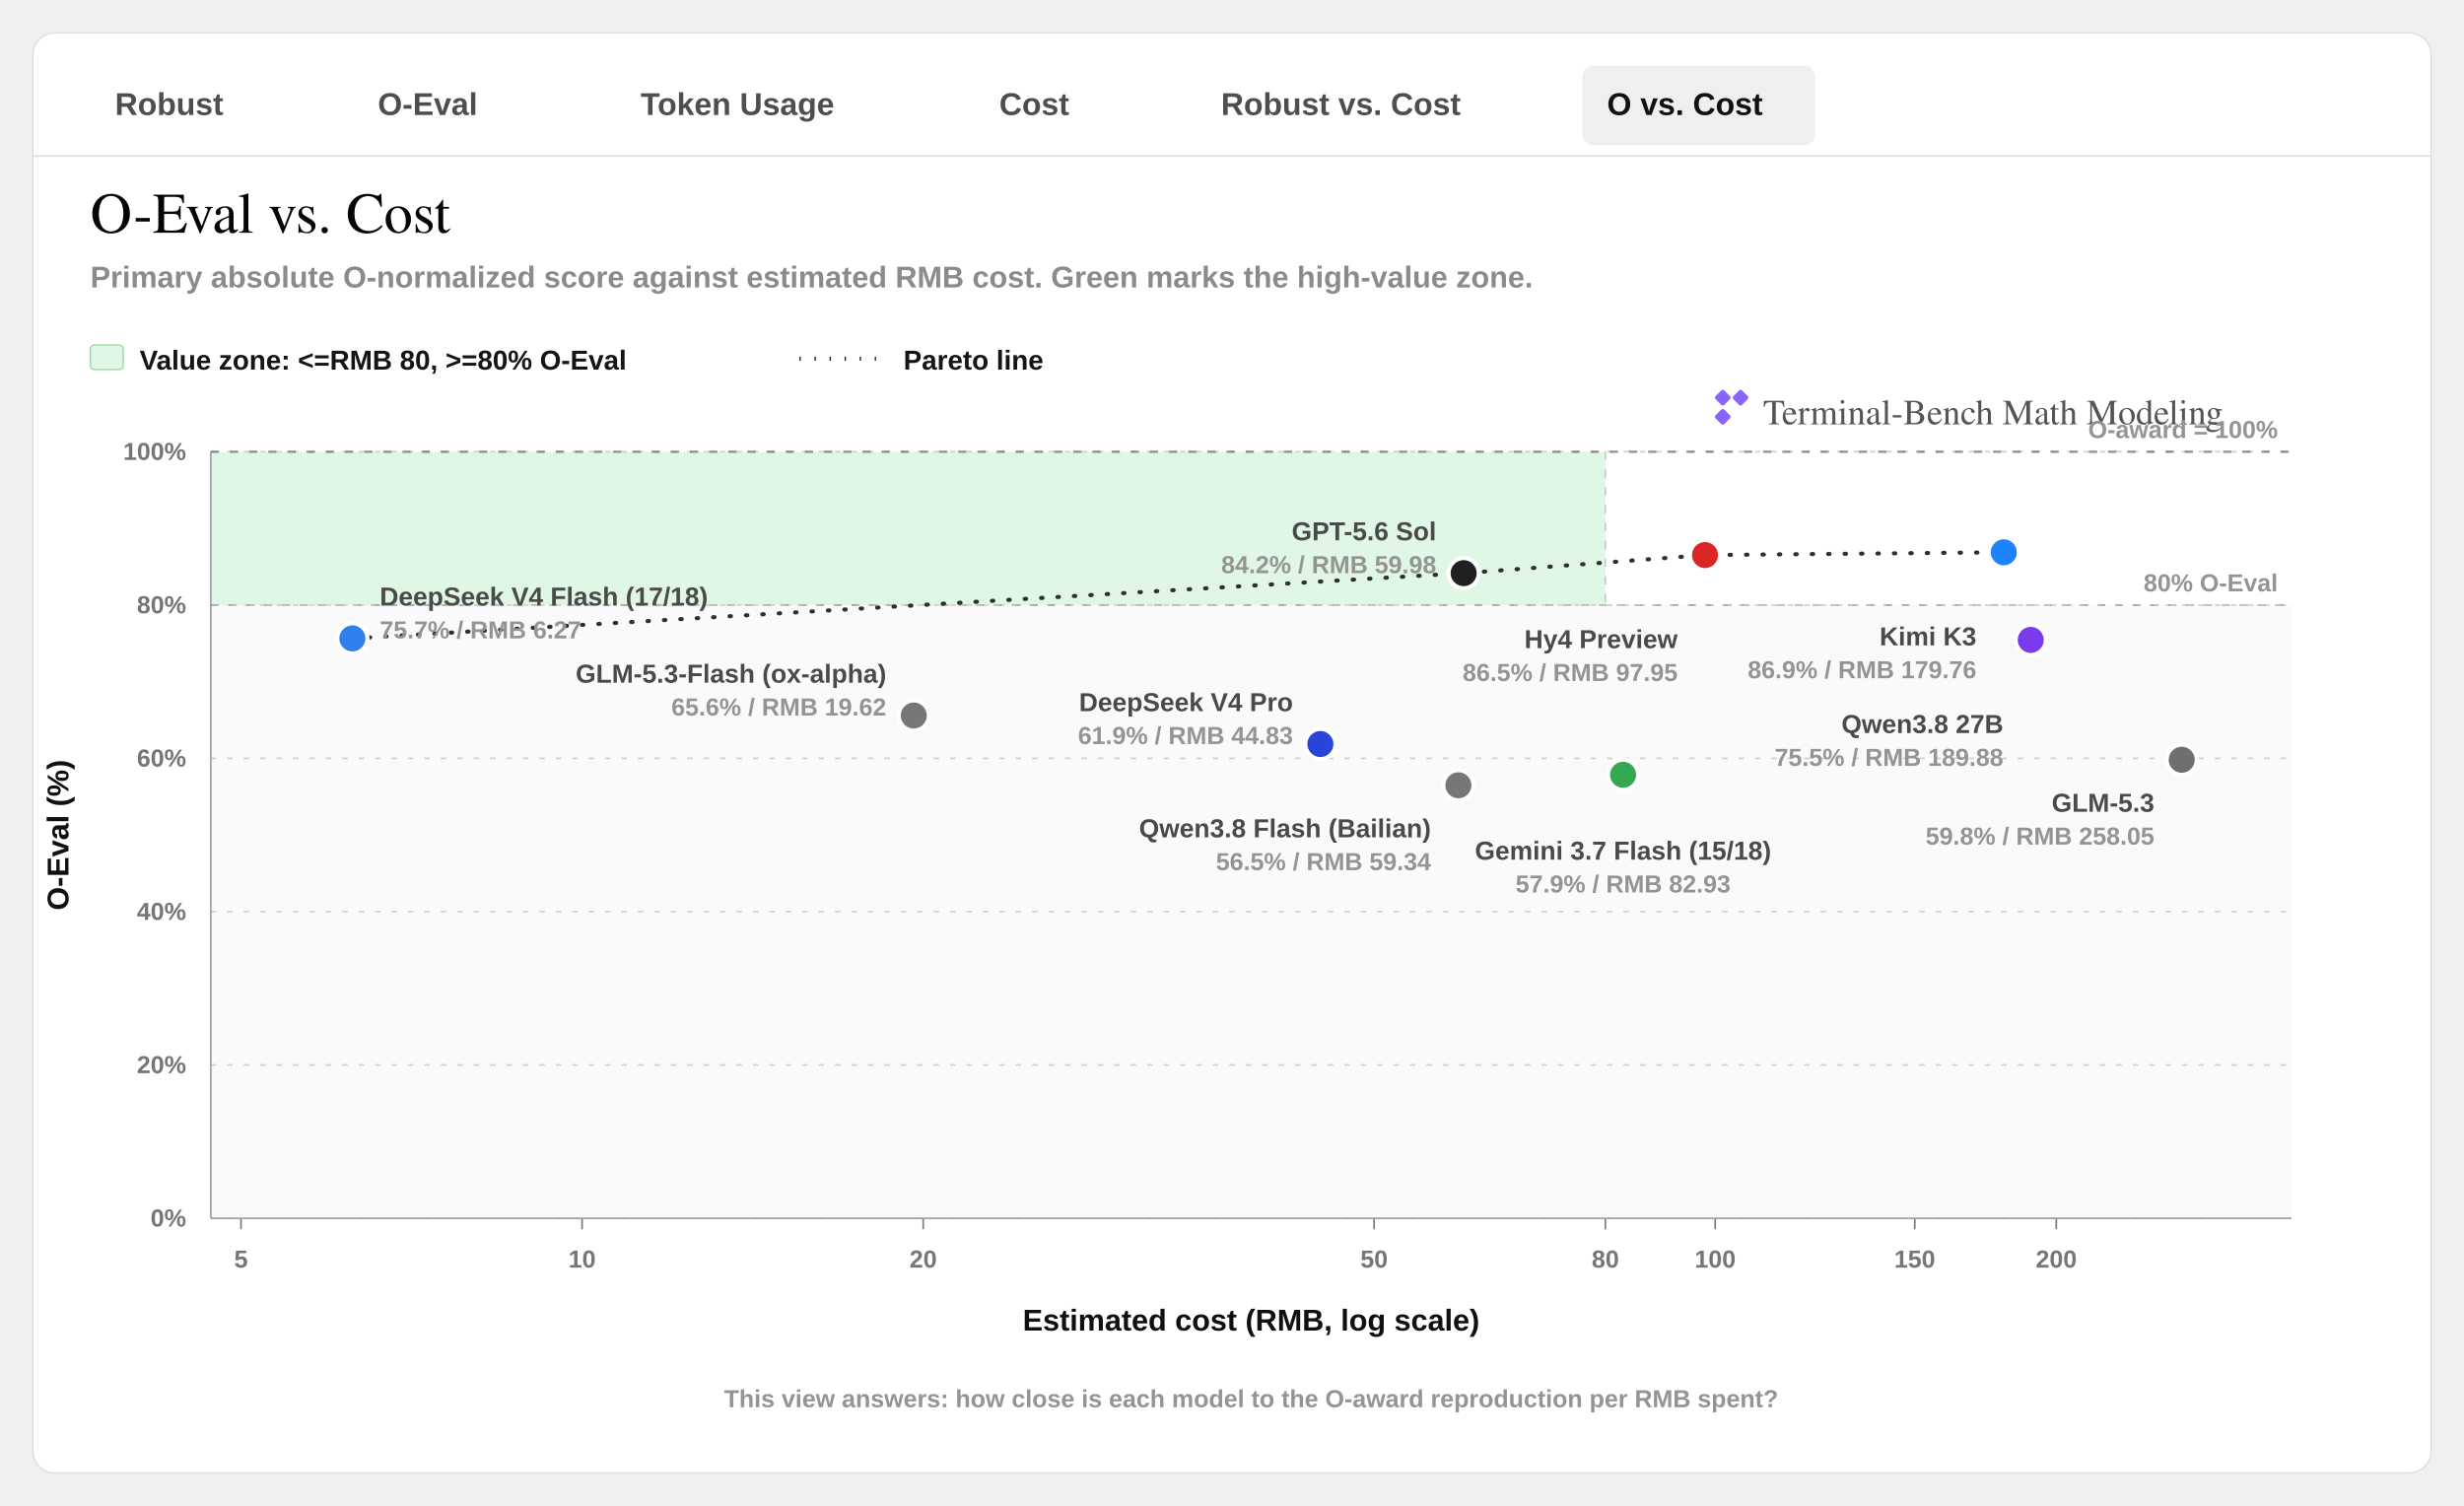
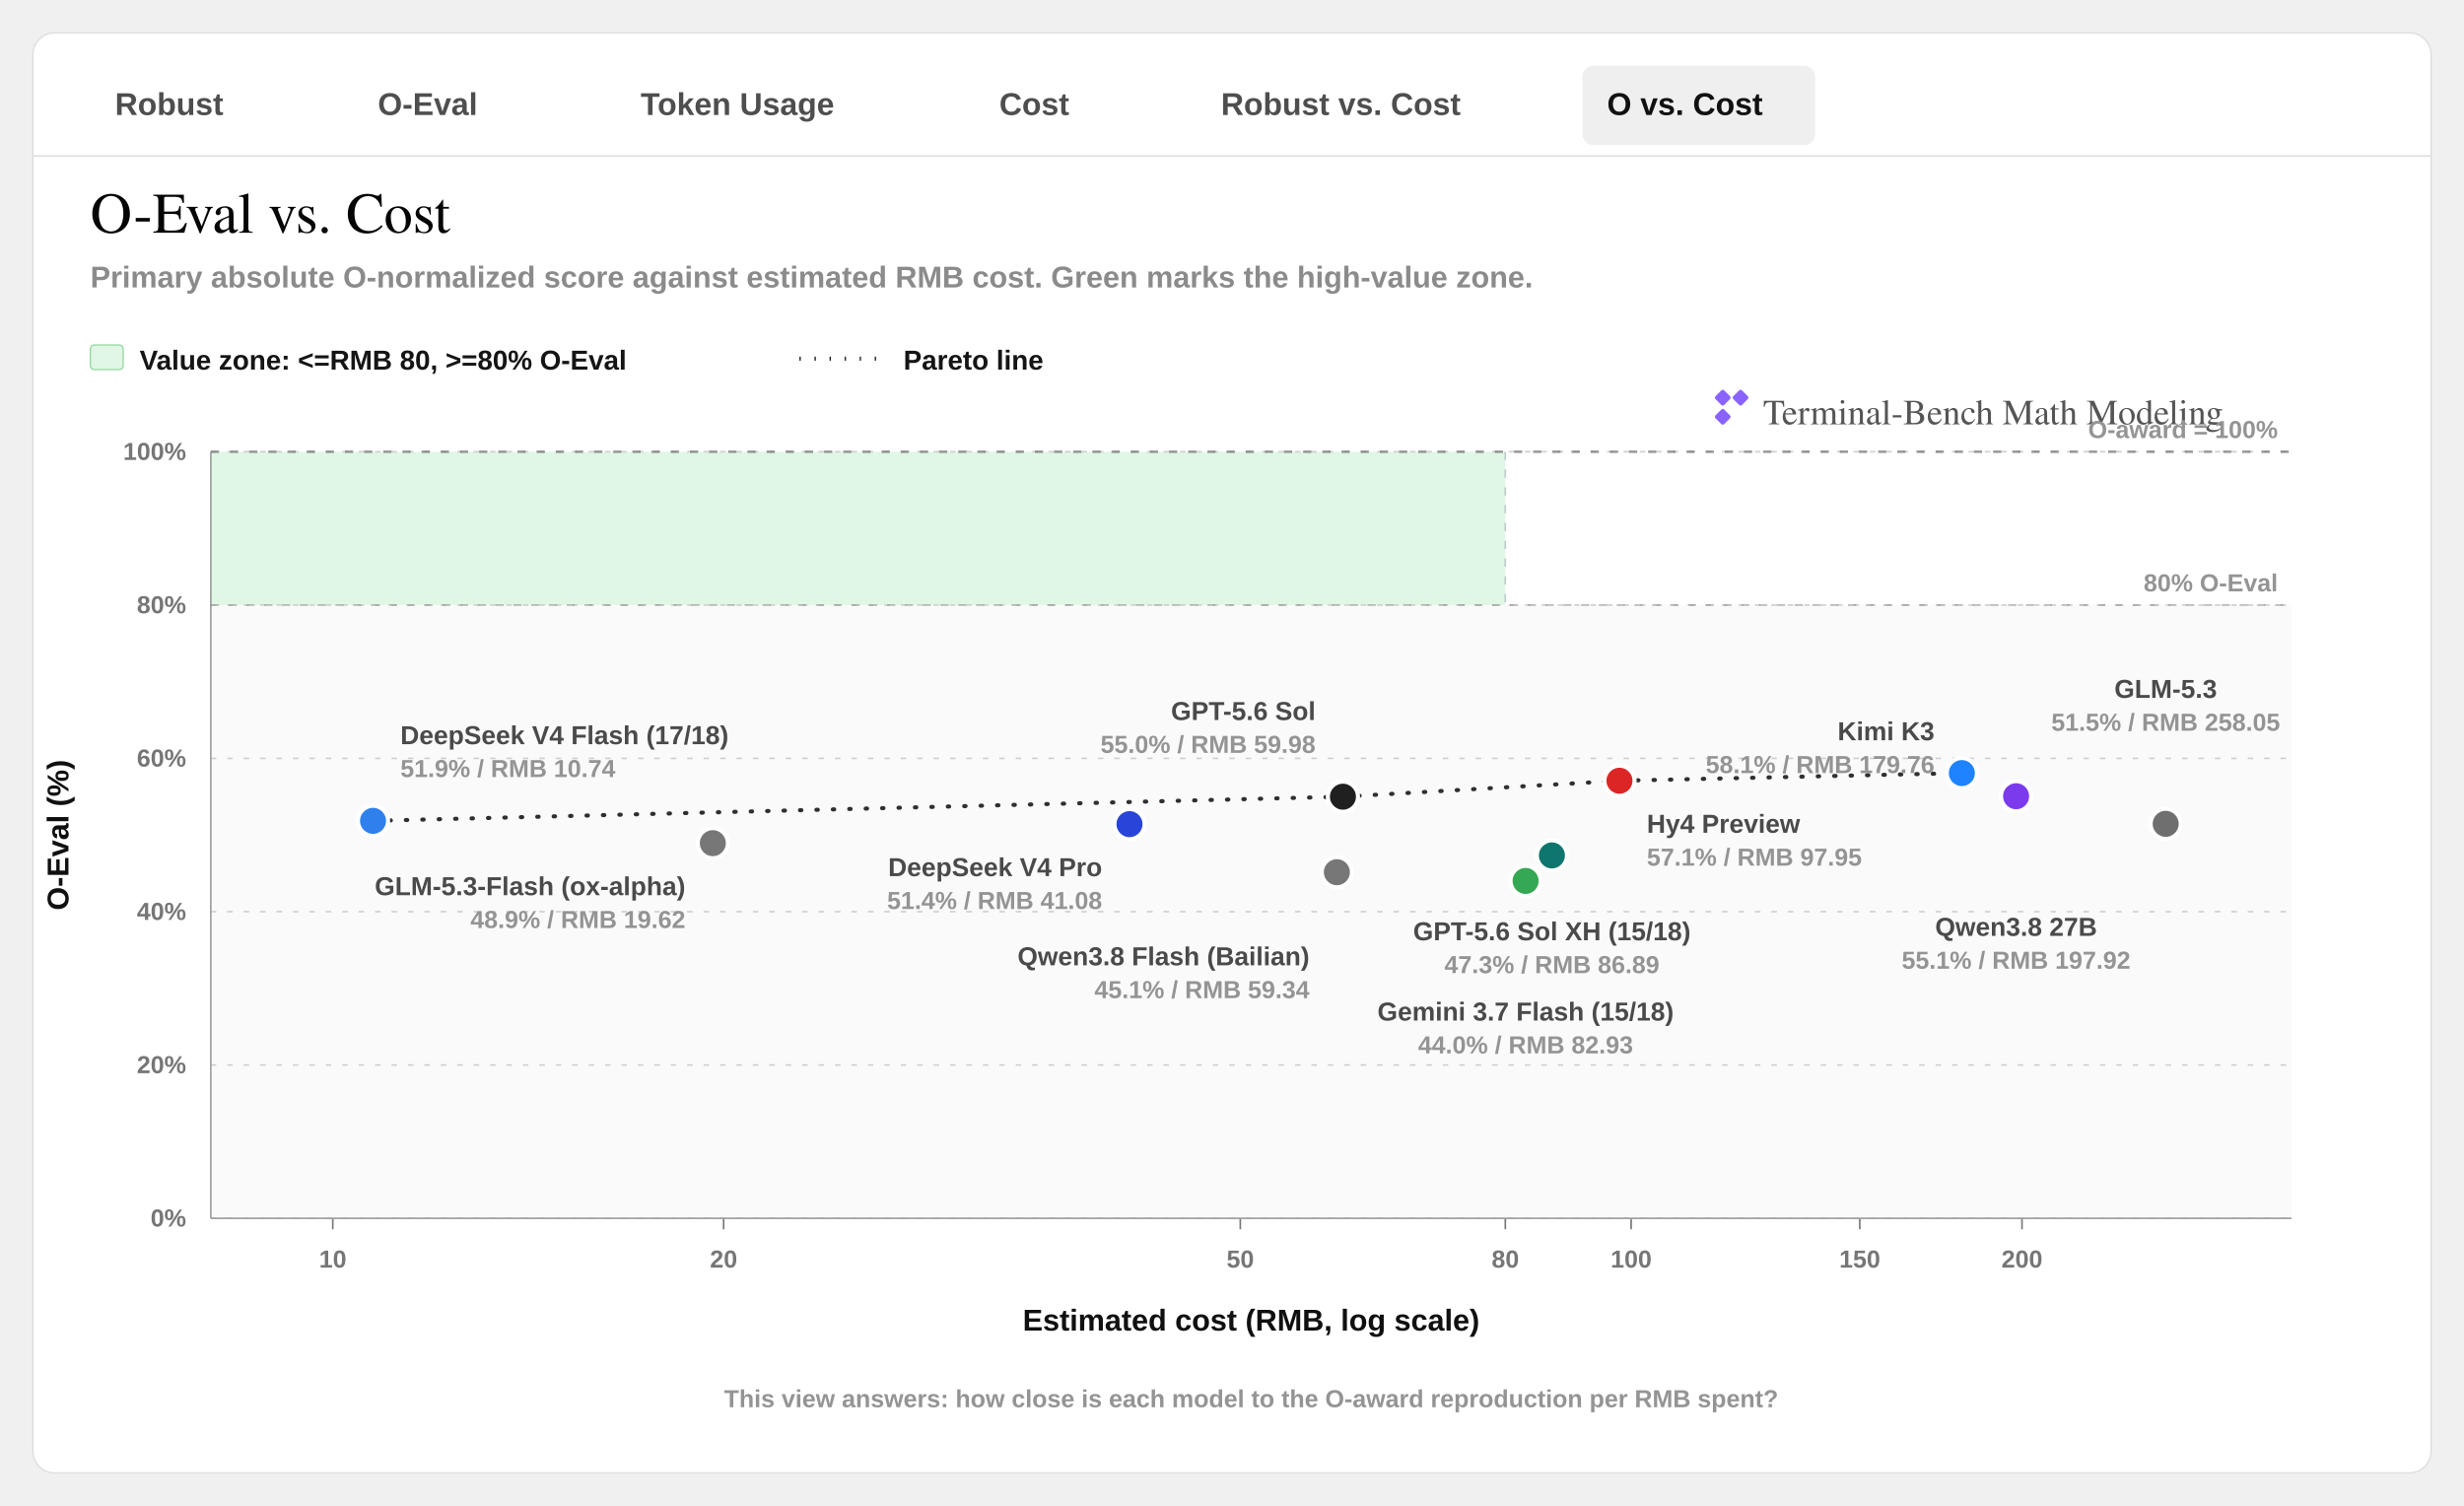
<svg xmlns="http://www.w3.org/2000/svg" width="1800" height="1100" viewBox="0 0 1800 1100" role="img">
  <style>
      .title { font-family: Georgia, Times, serif; font-size: 42px; fill: #050505; }
      .subtitle { font-family: Arial, Helvetica, sans-serif; font-size: 22px; fill: #8b8b8b; font-weight: 650; }
      .tab { font-family: Arial, Helvetica, sans-serif; font-size: 23px; fill: #4e4e4e; font-weight: 760; }
      .tab-active { fill: #111111; }
      .axis { font-family: Arial, Helvetica, sans-serif; font-size: 18px; fill: #767676; font-weight: 600; }
      .axis-title { font-family: Arial, Helvetica, sans-serif; font-size: 22px; fill: #101010; font-weight: 720; }
      .legend { font-family: Arial, Helvetica, sans-serif; font-size: 20px; fill: #151515; font-weight: 680; }
      .x-label { font-family: Arial, Helvetica, sans-serif; font-size: 18px; fill: #151515; font-weight: 650; }
      .bar-label { font-family: Arial, Helvetica, sans-serif; font-size: 22px; fill: #ffffff; font-weight: 800; }
      .top-label { font-family: Arial, Helvetica, sans-serif; font-size: 19px; fill: #939393; font-weight: 750; }
      .small-note { font-family: Arial, Helvetica, sans-serif; font-size: 18px; fill: #949494; font-weight: 650; }
      .point-label { font-family: Arial, Helvetica, sans-serif; font-size: 19px; fill: #4a4a4a; font-weight: 700; }
      .brand { font-family: Georgia, Times, serif; font-size: 26px; fill: #555555; }
    </style>
  <rect x="24.00" y="24.00" width="1752.00" height="1052.00" fill="#ffffff" stroke="#dddddd" rx="16.00" />
  <text x="84.00" y="84.00" text-anchor="start" class="tab">Robust</text>
  <text x="276.00" y="84.00" text-anchor="start" class="tab">O-Eval</text>
  <text x="468.00" y="84.00" text-anchor="start" class="tab">Token Usage</text>
  <text x="730.00" y="84.00" text-anchor="start" class="tab">Cost</text>
  <text x="892.00" y="84.00" text-anchor="start" class="tab">Robust vs. Cost</text>
  <rect x="1156.00" y="48.00" width="170.00" height="58.00" fill="#efefef" rx="8.00" />
  <text x="1174.00" y="84.00" text-anchor="start" class="tab tab-active">O vs. Cost</text>
  <line x1="24.00" y1="114.00" x2="1776.00" y2="114.00" stroke="#dddddd" stroke-width="1.20" />
  <text x="66.00" y="170.00" text-anchor="start" class="title">O-Eval vs. Cost</text>
  <text x="66.00" y="210.00" text-anchor="start" class="subtitle">Primary absolute O-normalized score against estimated RMB cost. Green marks the high-value zone.</text>
  <rect x="66.00" y="252.00" width="24.00" height="18.00" fill="#dff7e4" stroke="#98d9a5" rx="3.00" />
  <text x="102.00" y="270.00" text-anchor="start" class="legend">Value zone: &lt;=RMB 80, &gt;=80% O-Eval</text>
  <line x1="584.00" y1="262.00" x2="644.00" y2="262.00" stroke="#222222" stroke-width="3.00" stroke-dasharray="1 10" />
  <text x="660.00" y="270.00" text-anchor="start" class="legend">Pareto line</text>
  <rect x="1254.00" y="286.00" width="9" height="9" rx="1.5" fill="#8a63ff" transform="rotate(-45 1258.50 290.50)" />
  <rect x="1267.00" y="286.00" width="9" height="9" rx="1.5" fill="#8a63ff" transform="rotate(-45 1271.50 290.50)" />
  <rect x="1254.00" y="300.00" width="9" height="9" rx="1.5" fill="#8a63ff" transform="rotate(-45 1258.50 304.50)" />
  <text x="1288.00" y="310.00" text-anchor="start" class="brand">Terminal-Bench Math Modeling</text>
-   <rect x="154.00" y="330.00" width="1018.77" height="112.00" fill="#dff7e4" />
-   <line x1="1172.77" y1="330.00" x2="1172.77" y2="890.00" stroke="#9ca3af" stroke-width="1.20" stroke-dasharray="6 7" opacity="0.550" />
+   <rect x="154.00" y="330.00" width="945.67" height="112.00" fill="#dff7e4" />
+   <line x1="1099.67" y1="330.00" x2="1099.67" y2="890.00" stroke="#9ca3af" stroke-width="1.20" stroke-dasharray="6 7" opacity="0.550" />
  <rect x="154.00" y="442.00" width="1520.00" height="448.00" fill="#fafafa" />
  <line x1="154.00" y1="890.00" x2="1674.00" y2="890.00" stroke="#cfcfcf" stroke-width="1.20" stroke-dasharray="4 8" />
  <text x="136.00" y="896.00" text-anchor="end" class="axis">0%</text>
  <line x1="154.00" y1="778.00" x2="1674.00" y2="778.00" stroke="#cfcfcf" stroke-width="1.20" stroke-dasharray="4 8" />
  <text x="136.00" y="784.00" text-anchor="end" class="axis">20%</text>
  <line x1="154.00" y1="666.00" x2="1674.00" y2="666.00" stroke="#cfcfcf" stroke-width="1.20" stroke-dasharray="4 8" />
  <text x="136.00" y="672.00" text-anchor="end" class="axis">40%</text>
  <line x1="154.00" y1="554.00" x2="1674.00" y2="554.00" stroke="#cfcfcf" stroke-width="1.20" stroke-dasharray="4 8" />
  <text x="136.00" y="560.00" text-anchor="end" class="axis">60%</text>
  <line x1="154.00" y1="442.00" x2="1674.00" y2="442.00" stroke="#cfcfcf" stroke-width="1.20" stroke-dasharray="4 8" />
  <text x="136.00" y="448.00" text-anchor="end" class="axis">80%</text>
  <line x1="154.00" y1="330.00" x2="1674.00" y2="330.00" stroke="#cfcfcf" stroke-width="1.20" stroke-dasharray="4 8" />
  <text x="136.00" y="336.00" text-anchor="end" class="axis">100%</text>
-   <line x1="176.05" y1="890.00" x2="176.05" y2="898.00" stroke="#777777" stroke-width="1.20" />
-   <text x="176.05" y="926.00" text-anchor="middle" class="axis">5</text>
-   <line x1="425.23" y1="890.00" x2="425.23" y2="898.00" stroke="#777777" stroke-width="1.20" />
-   <text x="425.23" y="926.00" text-anchor="middle" class="axis">10</text>
-   <line x1="674.41" y1="890.00" x2="674.41" y2="898.00" stroke="#777777" stroke-width="1.20" />
-   <text x="674.41" y="926.00" text-anchor="middle" class="axis">20</text>
-   <line x1="1003.81" y1="890.00" x2="1003.81" y2="898.00" stroke="#777777" stroke-width="1.20" />
-   <text x="1003.81" y="926.00" text-anchor="middle" class="axis">50</text>
-   <line x1="1172.77" y1="890.00" x2="1172.77" y2="898.00" stroke="#777777" stroke-width="1.20" />
-   <text x="1172.77" y="926.00" text-anchor="middle" class="axis">80</text>
-   <line x1="1252.99" y1="890.00" x2="1252.99" y2="898.00" stroke="#777777" stroke-width="1.20" />
-   <text x="1252.99" y="926.00" text-anchor="middle" class="axis">100</text>
-   <line x1="1398.75" y1="890.00" x2="1398.75" y2="898.00" stroke="#777777" stroke-width="1.20" />
-   <text x="1398.75" y="926.00" text-anchor="middle" class="axis">150</text>
-   <line x1="1502.17" y1="890.00" x2="1502.17" y2="898.00" stroke="#777777" stroke-width="1.20" />
-   <text x="1502.17" y="926.00" text-anchor="middle" class="axis">200</text>
+   <line x1="243.10" y1="890.00" x2="243.10" y2="898.00" stroke="#777777" stroke-width="1.20" />
+   <text x="243.10" y="926.00" text-anchor="middle" class="axis">10</text>
+   <line x1="528.62" y1="890.00" x2="528.62" y2="898.00" stroke="#777777" stroke-width="1.20" />
+   <text x="528.62" y="926.00" text-anchor="middle" class="axis">20</text>
+   <line x1="906.06" y1="890.00" x2="906.06" y2="898.00" stroke="#777777" stroke-width="1.20" />
+   <text x="906.06" y="926.00" text-anchor="middle" class="axis">50</text>
+   <line x1="1099.67" y1="890.00" x2="1099.67" y2="898.00" stroke="#777777" stroke-width="1.20" />
+   <text x="1099.67" y="926.00" text-anchor="middle" class="axis">80</text>
+   <line x1="1191.59" y1="890.00" x2="1191.59" y2="898.00" stroke="#777777" stroke-width="1.20" />
+   <text x="1191.59" y="926.00" text-anchor="middle" class="axis">100</text>
+   <line x1="1358.61" y1="890.00" x2="1358.61" y2="898.00" stroke="#777777" stroke-width="1.20" />
+   <text x="1358.61" y="926.00" text-anchor="middle" class="axis">150</text>
+   <line x1="1477.11" y1="890.00" x2="1477.11" y2="898.00" stroke="#777777" stroke-width="1.20" />
+   <text x="1477.11" y="926.00" text-anchor="middle" class="axis">200</text>
  <line x1="154.00" y1="890.00" x2="1674.00" y2="890.00" stroke="#9e9e9e" stroke-width="1.20" />
  <line x1="154.00" y1="330.00" x2="154.00" y2="890.00" stroke="#9e9e9e" stroke-width="1.20" />
  <text x="914.00" y="972.00" text-anchor="middle" class="axis-title">Estimated cost (RMB, log scale)</text>
  <text x="50.00" y="610.00" text-anchor="middle" class="axis-title" transform="rotate(-90 50.00 610.00)">O-Eval (%)</text>
  <line x1="154.00" y1="442.00" x2="1674.00" y2="442.00" stroke="#808080" stroke-width="1.20" stroke-dasharray="6 7" opacity="0.550" />
  <line x1="154.00" y1="330.00" x2="1674.00" y2="330.00" stroke="#777777" stroke-width="1.80" stroke-dasharray="6 8" opacity="0.750" />
  <text x="1664.00" y="320.00" text-anchor="end" class="small-note">O-award = 100%</text>
  <text x="1664.00" y="432.00" text-anchor="end" class="small-note">80% O-Eval</text>
-   <path d="M 257.42 466.36 L 1069.23 418.70 L 1245.54 405.49 L 1463.81 403.47" fill="none" stroke="#2f2f2f" stroke-width="3.00" stroke-dasharray="1 11" stroke-linecap="round" />
-   <circle cx="257.42" cy="466.36" r="11.00" fill="#2f80ed" stroke="#ffffff" stroke-width="3.00" />
-   <text x="277.42" y="442.36" text-anchor="start" class="point-label">DeepSeek V4 Flash (17/18)</text>
-   <text x="277.42" y="466.36" text-anchor="start" class="small-note">75.7% / RMB 6.27</text>
-   <circle cx="964.57" cy="543.53" r="11.00" fill="#2945d9" stroke="#ffffff" stroke-width="3.00" />
-   <text x="944.57" y="519.53" text-anchor="end" class="point-label">DeepSeek V4 Pro</text>
-   <text x="944.57" y="543.53" text-anchor="end" class="small-note">61.9% / RMB 44.83</text>
-   <circle cx="1593.78" cy="555.01" r="11.00" fill="#6f6f6f" stroke="#ffffff" stroke-width="3.00" />
-   <text x="1573.78" y="593.01" text-anchor="end" class="point-label">GLM-5.3</text>
-   <text x="1573.78" y="617.01" text-anchor="end" class="small-note">59.8% / RMB 258.05</text>
-   <circle cx="1069.23" cy="418.70" r="11.00" fill="#202020" stroke="#ffffff" stroke-width="3.00" />
-   <text x="1049.23" y="394.70" text-anchor="end" class="point-label">GPT-5.6 Sol</text>
-   <text x="1049.23" y="418.70" text-anchor="end" class="small-note">84.2% / RMB 59.98</text>
-   <circle cx="1463.81" cy="403.47" r="11.00" fill="#1f83ff" stroke="#ffffff" stroke-width="3.00" />
-   <text x="1443.81" y="471.47" text-anchor="end" class="point-label">Kimi K3</text>
-   <text x="1443.81" y="495.47" text-anchor="end" class="small-note">86.9% / RMB 179.76</text>
-   <circle cx="1185.70" cy="565.98" r="11.00" fill="#34a853" stroke="#ffffff" stroke-width="3.00" />
-   <text x="1185.70" y="627.98" text-anchor="middle" class="point-label">Gemini 3.7 Flash (15/18)</text>
-   <text x="1185.70" y="651.98" text-anchor="middle" class="small-note">57.9% / RMB 82.93</text>
-   <circle cx="1483.50" cy="467.48" r="11.00" fill="#7c3aed" stroke="#ffffff" stroke-width="3.00" />
-   <text x="1463.50" y="535.48" text-anchor="end" class="point-label">Qwen3.8 27B</text>
-   <text x="1463.50" y="559.48" text-anchor="end" class="small-note">75.5% / RMB 189.88</text>
-   <circle cx="667.52" cy="522.70" r="11.00" fill="#777777" stroke="#ffffff" stroke-width="3.00" />
-   <text x="647.52" y="498.70" text-anchor="end" class="point-label">GLM-5.3-Flash (ox-alpha)</text>
-   <text x="647.52" y="522.70" text-anchor="end" class="small-note">65.6% / RMB 19.62</text>
-   <circle cx="1065.38" cy="573.66" r="11.00" fill="#777777" stroke="#ffffff" stroke-width="3.00" />
-   <text x="1045.38" y="611.66" text-anchor="end" class="point-label">Qwen3.8 Flash (Bailian)</text>
-   <text x="1045.38" y="635.66" text-anchor="end" class="small-note">56.5% / RMB 59.34</text>
-   <circle cx="1245.54" cy="405.49" r="11.00" fill="#dc2626" stroke="#ffffff" stroke-width="3.00" />
-   <text x="1225.54" y="473.49" text-anchor="end" class="point-label">Hy4 Preview</text>
-   <text x="1225.54" y="497.49" text-anchor="end" class="small-note">86.5% / RMB 97.95</text>
+   <path d="M 272.50 599.64 L 981.03 582.00 L 1183.05 570.35 L 1433.16 564.75" fill="none" stroke="#2f2f2f" stroke-width="3.00" stroke-dasharray="1 11" stroke-linecap="round" />
+   <circle cx="272.50" cy="599.64" r="11.00" fill="#2f80ed" stroke="#ffffff" stroke-width="3.00" />
+   <text x="292.50" y="543.64" text-anchor="start" class="point-label">DeepSeek V4 Flash (17/18)</text>
+   <text x="292.50" y="567.64" text-anchor="start" class="small-note">51.9% / RMB 10.74</text>
+   <circle cx="825.12" cy="602.05" r="11.00" fill="#2945d9" stroke="#ffffff" stroke-width="3.00" />
+   <text x="805.12" y="640.05" text-anchor="end" class="point-label">DeepSeek V4 Pro</text>
+   <text x="805.12" y="664.05" text-anchor="end" class="small-note">51.4% / RMB 41.08</text>
+   <circle cx="1582.08" cy="601.82" r="11.00" fill="#6f6f6f" stroke="#ffffff" stroke-width="3.00" />
+   <text x="1582.08" y="509.82" text-anchor="middle" class="point-label">GLM-5.3</text>
+   <text x="1582.08" y="533.82" text-anchor="middle" class="small-note">51.5% / RMB 258.05</text>
+   <circle cx="981.03" cy="582.00" r="11.00" fill="#202020" stroke="#ffffff" stroke-width="3.00" />
+   <text x="961.03" y="526.00" text-anchor="end" class="point-label">GPT-5.6 Sol</text>
+   <text x="961.03" y="550.00" text-anchor="end" class="small-note">55.0% / RMB 59.98</text>
+   <circle cx="1133.70" cy="624.90" r="11.00" fill="#0f766e" stroke="#ffffff" stroke-width="3.00" />
+   <text x="1133.70" y="686.90" text-anchor="middle" class="point-label">GPT-5.6 Sol XH (15/18)</text>
+   <text x="1133.70" y="710.90" text-anchor="middle" class="small-note">47.3% / RMB 86.89</text>
+   <circle cx="1433.16" cy="564.75" r="11.00" fill="#1f83ff" stroke="#ffffff" stroke-width="3.00" />
+   <text x="1413.16" y="540.75" text-anchor="end" class="point-label">Kimi K3</text>
+   <text x="1413.16" y="564.75" text-anchor="end" class="small-note">58.1% / RMB 179.76</text>
+   <circle cx="1114.48" cy="643.54" r="11.00" fill="#34a853" stroke="#ffffff" stroke-width="3.00" />
+   <text x="1114.48" y="745.54" text-anchor="middle" class="point-label">Gemini 3.7 Flash (15/18)</text>
+   <text x="1114.48" y="769.54" text-anchor="middle" class="small-note">44.0% / RMB 82.93</text>
+   <circle cx="1472.80" cy="581.66" r="11.00" fill="#7c3aed" stroke="#ffffff" stroke-width="3.00" />
+   <text x="1472.80" y="683.66" text-anchor="middle" class="point-label">Qwen3.8 27B</text>
+   <text x="1472.80" y="707.66" text-anchor="middle" class="small-note">55.1% / RMB 197.92</text>
+   <circle cx="520.72" cy="615.94" r="11.00" fill="#777777" stroke="#ffffff" stroke-width="3.00" />
+   <text x="500.72" y="653.94" text-anchor="end" class="point-label">GLM-5.3-Flash (ox-alpha)</text>
+   <text x="500.72" y="677.94" text-anchor="end" class="small-note">48.9% / RMB 19.62</text>
+   <circle cx="976.61" cy="637.16" r="11.00" fill="#777777" stroke="#ffffff" stroke-width="3.00" />
+   <text x="956.61" y="705.16" text-anchor="end" class="point-label">Qwen3.8 Flash (Bailian)</text>
+   <text x="956.61" y="729.16" text-anchor="end" class="small-note">45.1% / RMB 59.34</text>
+   <circle cx="1183.05" cy="570.35" r="11.00" fill="#dc2626" stroke="#ffffff" stroke-width="3.00" />
+   <text x="1203.05" y="608.35" text-anchor="start" class="point-label">Hy4 Preview</text>
+   <text x="1203.05" y="632.35" text-anchor="start" class="small-note">57.1% / RMB 97.95</text>
  <text x="914.00" y="1028.00" text-anchor="middle" class="small-note">This view answers: how close is each model to the O-award reproduction per RMB spent?</text>
</svg>
